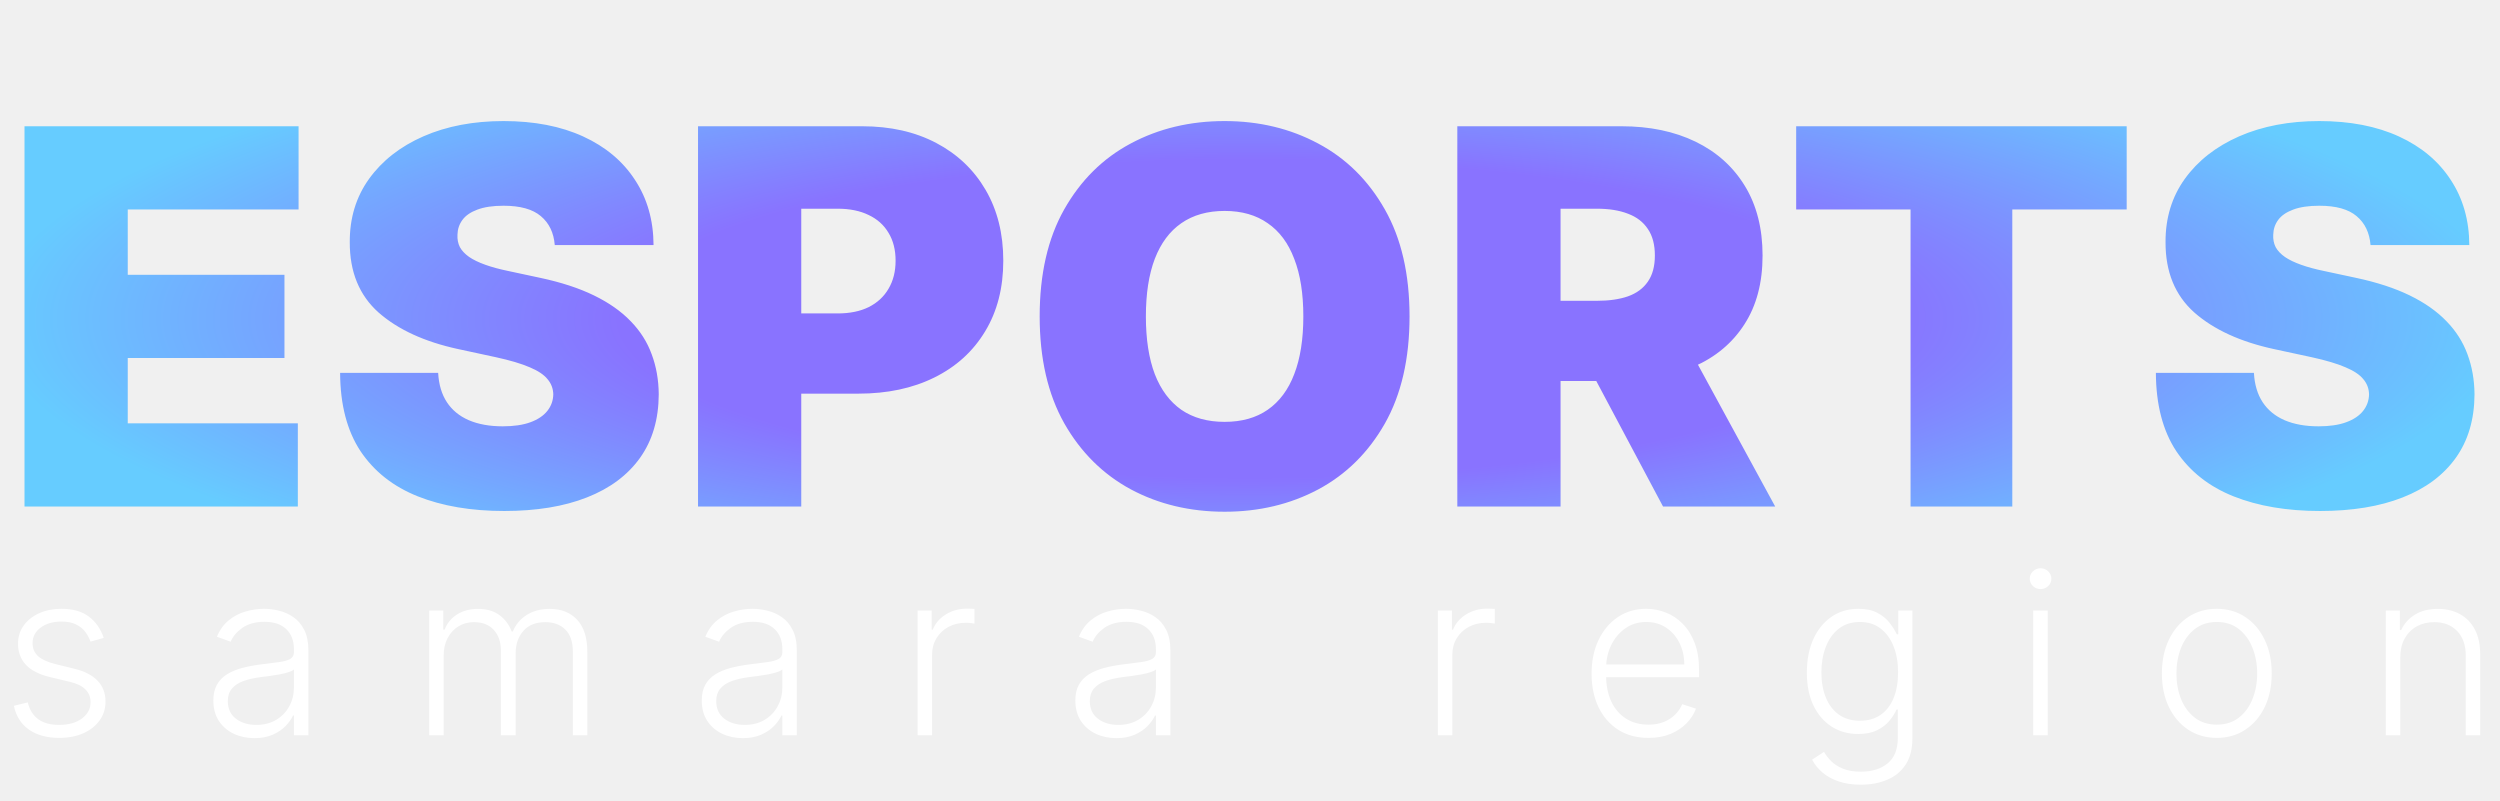
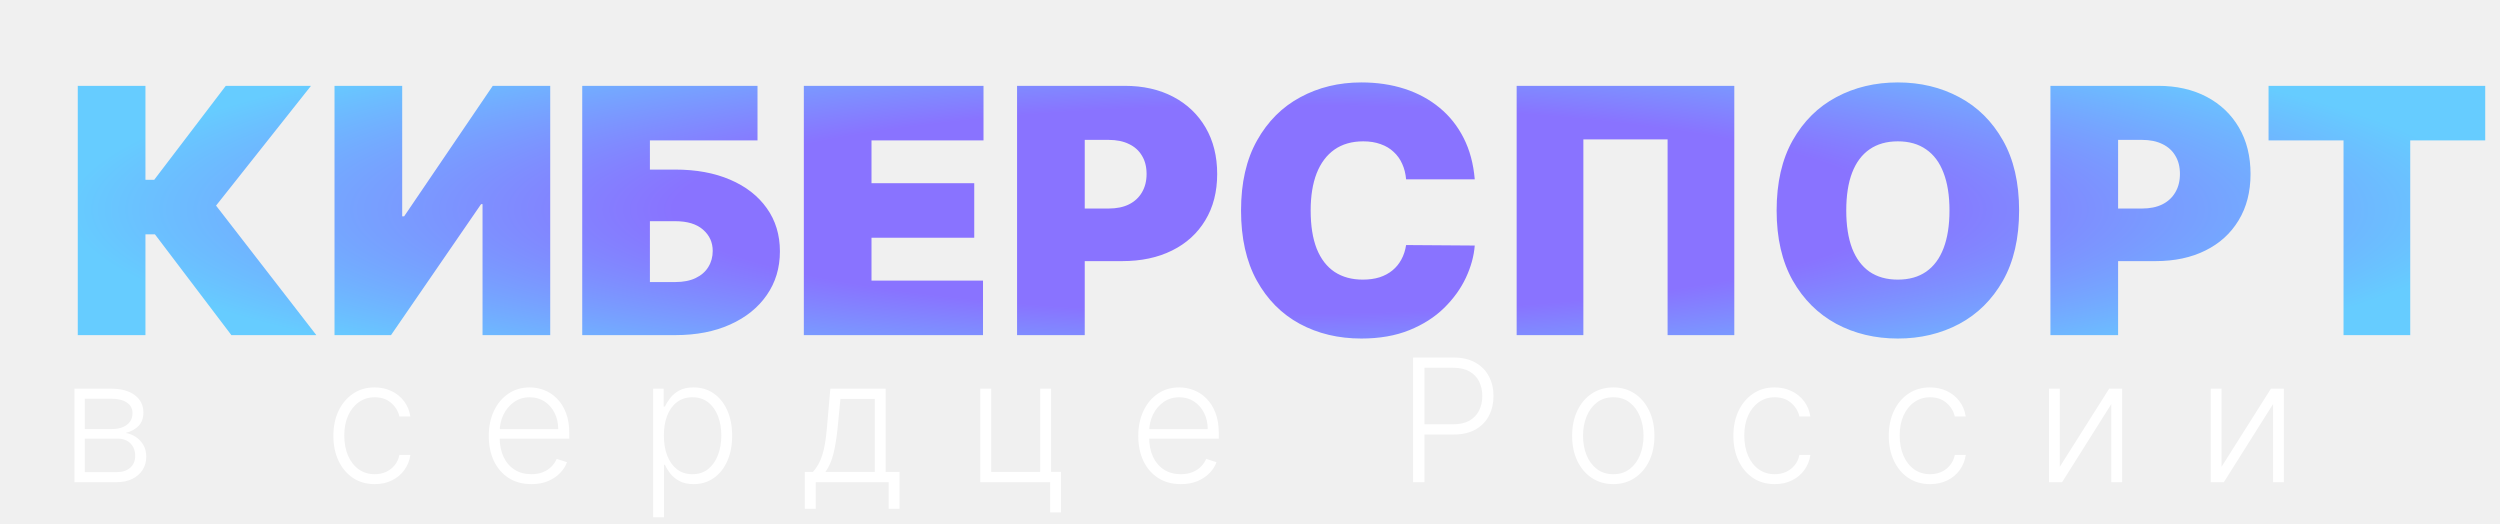
- <svg xmlns="http://www.w3.org/2000/svg" width="153" height="49" viewBox="0 0 153 49" fill="none">
-   <path d="M1.5 31V7.727H18.273V12.818H7.818V16.818H17.409V21.909H7.818V25.909H18.227V31H1.5ZM33.952 15C33.891 14.242 33.607 13.652 33.099 13.227C32.599 12.803 31.838 12.591 30.815 12.591C30.164 12.591 29.63 12.671 29.213 12.829C28.804 12.981 28.501 13.189 28.304 13.454C28.107 13.72 28.005 14.023 27.997 14.364C27.982 14.644 28.031 14.898 28.145 15.125C28.266 15.345 28.456 15.546 28.713 15.727C28.971 15.902 29.3 16.061 29.702 16.204C30.103 16.349 30.581 16.477 31.134 16.591L33.043 17C34.331 17.273 35.433 17.633 36.349 18.079C37.266 18.526 38.016 19.053 38.599 19.659C39.183 20.258 39.611 20.932 39.883 21.682C40.164 22.432 40.308 23.25 40.315 24.136C40.308 25.667 39.925 26.962 39.168 28.023C38.41 29.083 37.327 29.89 35.918 30.443C34.516 30.996 32.831 31.273 30.861 31.273C28.838 31.273 27.073 30.974 25.565 30.375C24.065 29.776 22.899 28.856 22.065 27.614C21.24 26.364 20.823 24.765 20.815 22.818H26.815C26.853 23.53 27.031 24.129 27.349 24.614C27.668 25.099 28.115 25.466 28.69 25.716C29.274 25.966 29.967 26.091 30.77 26.091C31.444 26.091 32.008 26.008 32.463 25.841C32.918 25.674 33.262 25.443 33.497 25.148C33.732 24.852 33.853 24.515 33.861 24.136C33.853 23.78 33.736 23.47 33.508 23.204C33.289 22.932 32.925 22.689 32.418 22.477C31.91 22.258 31.224 22.053 30.361 21.864L28.043 21.364C25.982 20.917 24.357 20.171 23.168 19.125C21.986 18.072 21.399 16.636 21.406 14.818C21.399 13.341 21.793 12.049 22.588 10.943C23.391 9.83 24.501 8.962 25.918 8.341C27.342 7.72 28.974 7.409 30.815 7.409C32.694 7.409 34.319 7.723 35.69 8.352C37.062 8.981 38.118 9.867 38.861 11.011C39.611 12.148 39.99 13.477 39.997 15H33.952ZM42.719 31V7.727H52.764C54.492 7.727 56.003 8.068 57.298 8.75C58.594 9.432 59.601 10.39 60.321 11.625C61.041 12.86 61.401 14.303 61.401 15.954C61.401 17.621 61.029 19.064 60.287 20.284C59.552 21.504 58.518 22.443 57.185 23.102C55.859 23.761 54.31 24.091 52.537 24.091H46.537V19.182H51.264C52.007 19.182 52.639 19.053 53.162 18.796C53.692 18.53 54.097 18.155 54.378 17.671C54.666 17.186 54.81 16.614 54.81 15.954C54.81 15.288 54.666 14.72 54.378 14.25C54.097 13.773 53.692 13.409 53.162 13.159C52.639 12.902 52.007 12.773 51.264 12.773H49.037V31H42.719ZM86.264 19.364C86.264 21.954 85.76 24.14 84.753 25.921C83.745 27.693 82.385 29.038 80.673 29.954C78.961 30.864 77.052 31.318 74.946 31.318C72.825 31.318 70.908 30.86 69.196 29.943C67.492 29.019 66.135 27.671 65.128 25.898C64.128 24.117 63.628 21.939 63.628 19.364C63.628 16.773 64.128 14.591 65.128 12.818C66.135 11.038 67.492 9.693 69.196 8.784C70.908 7.867 72.825 7.409 74.946 7.409C77.052 7.409 78.961 7.867 80.673 8.784C82.385 9.693 83.745 11.038 84.753 12.818C85.76 14.591 86.264 16.773 86.264 19.364ZM79.764 19.364C79.764 17.97 79.579 16.796 79.207 15.841C78.844 14.879 78.302 14.152 77.582 13.659C76.87 13.159 75.992 12.909 74.946 12.909C73.901 12.909 73.018 13.159 72.298 13.659C71.586 14.152 71.044 14.879 70.673 15.841C70.31 16.796 70.128 17.97 70.128 19.364C70.128 20.758 70.31 21.936 70.673 22.898C71.044 23.852 71.586 24.579 72.298 25.079C73.018 25.572 73.901 25.818 74.946 25.818C75.992 25.818 76.87 25.572 77.582 25.079C78.302 24.579 78.844 23.852 79.207 22.898C79.579 21.936 79.764 20.758 79.764 19.364ZM89.188 31V7.727H99.233C100.96 7.727 102.472 8.042 103.767 8.67C105.063 9.299 106.07 10.204 106.79 11.386C107.509 12.568 107.869 13.985 107.869 15.636C107.869 17.303 107.498 18.708 106.756 19.852C106.021 20.996 104.987 21.86 103.653 22.443C102.328 23.026 100.778 23.318 99.006 23.318H93.006V18.409H97.733C98.475 18.409 99.108 18.318 99.631 18.136C100.161 17.947 100.566 17.648 100.847 17.239C101.134 16.829 101.278 16.296 101.278 15.636C101.278 14.97 101.134 14.428 100.847 14.011C100.566 13.587 100.161 13.277 99.631 13.079C99.108 12.875 98.475 12.773 97.733 12.773H95.506V31H89.188ZM102.824 20.318L108.642 31H101.778L96.097 20.318H102.824ZM109.926 12.818V7.727H130.153V12.818H123.153V31H116.926V12.818H109.926ZM145.077 15C145.016 14.242 144.732 13.652 144.224 13.227C143.724 12.803 142.963 12.591 141.94 12.591C141.289 12.591 140.755 12.671 140.338 12.829C139.929 12.981 139.626 13.189 139.429 13.454C139.232 13.72 139.13 14.023 139.122 14.364C139.107 14.644 139.156 14.898 139.27 15.125C139.391 15.345 139.58 15.546 139.838 15.727C140.096 15.902 140.425 16.061 140.827 16.204C141.228 16.349 141.705 16.477 142.259 16.591L144.168 17C145.455 17.273 146.558 17.633 147.474 18.079C148.391 18.526 149.141 19.053 149.724 19.659C150.308 20.258 150.736 20.932 151.009 21.682C151.289 22.432 151.433 23.25 151.44 24.136C151.433 25.667 151.05 26.962 150.293 28.023C149.535 29.083 148.452 29.89 147.043 30.443C145.641 30.996 143.955 31.273 141.986 31.273C139.963 31.273 138.198 30.974 136.69 30.375C135.19 29.776 134.024 28.856 133.19 27.614C132.365 26.364 131.948 24.765 131.94 22.818H137.94C137.978 23.53 138.156 24.129 138.474 24.614C138.793 25.099 139.24 25.466 139.815 25.716C140.399 25.966 141.092 26.091 141.895 26.091C142.569 26.091 143.134 26.008 143.588 25.841C144.043 25.674 144.387 25.443 144.622 25.148C144.857 24.852 144.978 24.515 144.986 24.136C144.978 23.78 144.861 23.47 144.634 23.204C144.414 22.932 144.05 22.689 143.543 22.477C143.035 22.258 142.349 22.053 141.486 21.864L139.168 21.364C137.107 20.917 135.482 20.171 134.293 19.125C133.111 18.072 132.524 16.636 132.531 14.818C132.524 13.341 132.918 12.049 133.713 10.943C134.516 9.83 135.626 8.962 137.043 8.341C138.467 7.72 140.099 7.409 141.94 7.409C143.819 7.409 145.444 7.723 146.815 8.352C148.187 8.981 149.243 9.867 149.986 11.011C150.736 12.148 151.115 13.477 151.122 15H145.077Z" fill="url(#paint0_radial_54_17)" />
-   <path d="M6.348 39.039L5.538 39.268C5.458 39.039 5.345 38.832 5.2 38.646C5.054 38.461 4.863 38.313 4.628 38.204C4.396 38.094 4.108 38.04 3.763 38.04C3.246 38.04 2.822 38.162 2.49 38.408C2.159 38.653 1.993 38.969 1.993 39.357C1.993 39.685 2.106 39.952 2.331 40.158C2.56 40.36 2.911 40.521 3.385 40.64L4.538 40.923C5.178 41.079 5.657 41.326 5.975 41.664C6.297 42.002 6.457 42.426 6.457 42.937C6.457 43.368 6.338 43.751 6.099 44.085C5.861 44.42 5.528 44.684 5.1 44.876C4.676 45.065 4.184 45.159 3.624 45.159C2.878 45.159 2.263 44.992 1.779 44.657C1.295 44.319 0.985 43.832 0.849 43.195L1.7 42.986C1.809 43.441 2.023 43.784 2.341 44.016C2.662 44.248 3.085 44.364 3.609 44.364C4.195 44.364 4.664 44.233 5.016 43.971C5.367 43.706 5.543 43.374 5.543 42.977C5.543 42.668 5.44 42.41 5.234 42.201C5.029 41.989 4.717 41.833 4.3 41.734L3.052 41.435C2.389 41.276 1.899 41.024 1.58 40.68C1.262 40.335 1.103 39.907 1.103 39.397C1.103 38.976 1.217 38.606 1.446 38.288C1.675 37.967 1.99 37.715 2.391 37.533C2.792 37.35 3.249 37.259 3.763 37.259C4.462 37.259 5.021 37.418 5.438 37.736C5.859 38.051 6.162 38.486 6.348 39.039ZM15.568 45.174C15.107 45.174 14.686 45.084 14.305 44.906C13.924 44.723 13.621 44.461 13.395 44.12C13.17 43.775 13.057 43.358 13.057 42.867C13.057 42.489 13.129 42.171 13.271 41.913C13.414 41.654 13.616 41.442 13.878 41.276C14.139 41.111 14.449 40.98 14.807 40.883C15.165 40.787 15.56 40.713 15.991 40.66C16.418 40.607 16.779 40.56 17.074 40.521C17.373 40.481 17.6 40.418 17.755 40.332C17.911 40.245 17.989 40.106 17.989 39.914V39.735C17.989 39.215 17.833 38.805 17.522 38.507C17.213 38.206 16.769 38.055 16.189 38.055C15.639 38.055 15.19 38.176 14.842 38.418C14.497 38.66 14.255 38.945 14.116 39.273L13.276 38.969C13.448 38.552 13.687 38.219 13.992 37.97C14.297 37.718 14.638 37.538 15.016 37.428C15.394 37.316 15.777 37.259 16.165 37.259C16.456 37.259 16.759 37.297 17.074 37.374C17.392 37.45 17.688 37.582 17.959 37.771C18.231 37.957 18.451 38.217 18.62 38.552C18.79 38.883 18.874 39.304 18.874 39.815V45H17.989V43.792H17.934C17.828 44.017 17.671 44.236 17.462 44.448C17.253 44.66 16.991 44.834 16.677 44.97C16.362 45.106 15.992 45.174 15.568 45.174ZM15.687 44.364C16.158 44.364 16.566 44.259 16.91 44.05C17.255 43.842 17.52 43.565 17.706 43.22C17.895 42.872 17.989 42.489 17.989 42.072V40.968C17.923 41.031 17.812 41.087 17.656 41.137C17.503 41.187 17.326 41.231 17.124 41.271C16.925 41.308 16.726 41.339 16.527 41.366C16.329 41.392 16.15 41.416 15.991 41.435C15.56 41.488 15.192 41.571 14.887 41.684C14.582 41.797 14.348 41.952 14.186 42.151C14.023 42.347 13.942 42.599 13.942 42.907C13.942 43.371 14.108 43.731 14.439 43.986C14.771 44.238 15.187 44.364 15.687 44.364ZM26.268 45V37.364H27.128V38.537H27.208C27.36 38.142 27.614 37.833 27.968 37.607C28.326 37.379 28.756 37.264 29.256 37.264C29.783 37.264 30.215 37.389 30.554 37.637C30.895 37.882 31.15 38.22 31.319 38.651H31.384C31.556 38.227 31.836 37.891 32.224 37.642C32.615 37.39 33.089 37.264 33.646 37.264C34.355 37.264 34.915 37.488 35.326 37.935C35.737 38.38 35.943 39.029 35.943 39.884V45H35.058V39.884C35.058 39.281 34.904 38.829 34.596 38.527C34.287 38.225 33.881 38.075 33.377 38.075C32.794 38.075 32.345 38.254 32.03 38.611C31.715 38.969 31.558 39.423 31.558 39.974V45H30.653V39.805C30.653 39.288 30.509 38.87 30.221 38.552C29.932 38.234 29.526 38.075 29.003 38.075C28.651 38.075 28.335 38.161 28.053 38.333C27.774 38.505 27.554 38.746 27.392 39.054C27.233 39.359 27.153 39.71 27.153 40.108V45H26.268ZM45.459 45.174C44.998 45.174 44.577 45.084 44.196 44.906C43.815 44.723 43.511 44.461 43.286 44.12C43.06 43.775 42.948 43.358 42.948 42.867C42.948 42.489 43.019 42.171 43.162 41.913C43.304 41.654 43.506 41.442 43.768 41.276C44.03 41.111 44.34 40.98 44.698 40.883C45.056 40.787 45.45 40.713 45.881 40.66C46.309 40.607 46.67 40.56 46.965 40.521C47.263 40.481 47.49 40.418 47.646 40.332C47.802 40.245 47.88 40.106 47.88 39.914V39.735C47.88 39.215 47.724 38.805 47.412 38.507C47.104 38.206 46.66 38.055 46.08 38.055C45.53 38.055 45.081 38.176 44.733 38.418C44.388 38.66 44.146 38.945 44.007 39.273L43.167 38.969C43.339 38.552 43.578 38.219 43.883 37.97C44.187 37.718 44.529 37.538 44.907 37.428C45.285 37.316 45.667 37.259 46.055 37.259C46.347 37.259 46.65 37.297 46.965 37.374C47.283 37.45 47.578 37.582 47.85 37.771C48.122 37.957 48.342 38.217 48.511 38.552C48.68 38.883 48.765 39.304 48.765 39.815V45H47.88V43.792H47.825C47.719 44.017 47.562 44.236 47.353 44.448C47.144 44.66 46.882 44.834 46.567 44.97C46.252 45.106 45.883 45.174 45.459 45.174ZM45.578 44.364C46.048 44.364 46.456 44.259 46.801 44.05C47.145 43.842 47.411 43.565 47.596 43.22C47.785 42.872 47.88 42.489 47.88 42.072V40.968C47.813 41.031 47.702 41.087 47.547 41.137C47.394 41.187 47.217 41.231 47.015 41.271C46.816 41.308 46.617 41.339 46.418 41.366C46.219 41.392 46.04 41.416 45.881 41.435C45.45 41.488 45.082 41.571 44.777 41.684C44.472 41.797 44.239 41.952 44.076 42.151C43.914 42.347 43.833 42.599 43.833 42.907C43.833 43.371 43.998 43.731 44.33 43.986C44.661 44.238 45.077 44.364 45.578 44.364ZM56.159 45V37.364H57.019V38.537H57.083C57.236 38.153 57.501 37.843 57.879 37.607C58.26 37.369 58.691 37.249 59.171 37.249C59.244 37.249 59.325 37.251 59.415 37.254C59.505 37.258 59.579 37.261 59.639 37.264V38.164C59.599 38.157 59.529 38.148 59.43 38.134C59.331 38.121 59.223 38.114 59.107 38.114C58.709 38.114 58.354 38.199 58.043 38.368C57.735 38.534 57.491 38.764 57.312 39.059C57.133 39.354 57.044 39.69 57.044 40.068V45H56.159ZM68.322 45.174C67.861 45.174 67.44 45.084 67.059 44.906C66.678 44.723 66.374 44.461 66.149 44.12C65.924 43.775 65.811 43.358 65.811 42.867C65.811 42.489 65.882 42.171 66.025 41.913C66.167 41.654 66.37 41.442 66.631 41.276C66.893 41.111 67.203 40.98 67.561 40.883C67.919 40.787 68.313 40.713 68.744 40.66C69.172 40.607 69.533 40.56 69.828 40.521C70.126 40.481 70.353 40.418 70.509 40.332C70.665 40.245 70.743 40.106 70.743 39.914V39.735C70.743 39.215 70.587 38.805 70.275 38.507C69.967 38.206 69.523 38.055 68.943 38.055C68.393 38.055 67.944 38.176 67.596 38.418C67.251 38.66 67.009 38.945 66.87 39.273L66.03 38.969C66.202 38.552 66.441 38.219 66.746 37.97C67.051 37.718 67.392 37.538 67.77 37.428C68.148 37.316 68.531 37.259 68.918 37.259C69.21 37.259 69.513 37.297 69.828 37.374C70.146 37.45 70.441 37.582 70.713 37.771C70.985 37.957 71.205 38.217 71.374 38.552C71.543 38.883 71.628 39.304 71.628 39.815V45H70.743V43.792H70.688C70.582 44.017 70.425 44.236 70.216 44.448C70.007 44.66 69.745 44.834 69.43 44.97C69.115 45.106 68.746 45.174 68.322 45.174ZM68.441 44.364C68.912 44.364 69.319 44.259 69.664 44.05C70.009 43.842 70.274 43.565 70.46 43.22C70.648 42.872 70.743 42.489 70.743 42.072V40.968C70.677 41.031 70.566 41.087 70.41 41.137C70.257 41.187 70.08 41.231 69.878 41.271C69.679 41.308 69.48 41.339 69.281 41.366C69.082 41.392 68.903 41.416 68.744 41.435C68.313 41.488 67.945 41.571 67.641 41.684C67.336 41.797 67.102 41.952 66.94 42.151C66.777 42.347 66.696 42.599 66.696 42.907C66.696 43.371 66.862 43.731 67.193 43.986C67.525 44.238 67.941 44.364 68.441 44.364ZM87.999 45V37.364H88.859V38.537H88.924C89.076 38.153 89.342 37.843 89.719 37.607C90.101 37.369 90.531 37.249 91.012 37.249C91.085 37.249 91.166 37.251 91.256 37.254C91.345 37.258 91.42 37.261 91.48 37.264V38.164C91.44 38.157 91.37 38.148 91.271 38.134C91.171 38.121 91.064 38.114 90.948 38.114C90.55 38.114 90.195 38.199 89.884 38.368C89.575 38.534 89.332 38.764 89.153 39.059C88.974 39.354 88.884 39.69 88.884 40.068V45H87.999ZM100.885 45.159C100.172 45.159 99.555 44.993 99.035 44.662C98.515 44.327 98.112 43.865 97.827 43.275C97.545 42.682 97.404 41.999 97.404 41.227C97.404 40.458 97.545 39.775 97.827 39.178C98.112 38.578 98.505 38.109 99.005 37.771C99.509 37.43 100.091 37.259 100.75 37.259C101.165 37.259 101.564 37.336 101.948 37.488C102.333 37.637 102.678 37.867 102.983 38.179C103.291 38.487 103.534 38.877 103.713 39.347C103.892 39.815 103.982 40.368 103.982 41.008V41.445H98.016V40.665H103.077C103.077 40.174 102.978 39.733 102.779 39.342C102.583 38.948 102.31 38.636 101.958 38.408C101.61 38.179 101.208 38.065 100.75 38.065C100.266 38.065 99.841 38.194 99.473 38.452C99.105 38.711 98.816 39.052 98.608 39.477C98.402 39.901 98.298 40.365 98.294 40.869V41.336C98.294 41.943 98.399 42.473 98.608 42.927C98.82 43.378 99.12 43.727 99.507 43.976C99.895 44.224 100.354 44.349 100.885 44.349C101.246 44.349 101.562 44.292 101.834 44.18C102.109 44.067 102.34 43.916 102.525 43.727C102.714 43.535 102.857 43.325 102.953 43.096L103.793 43.369C103.677 43.691 103.486 43.987 103.221 44.259C102.959 44.531 102.631 44.75 102.237 44.916C101.846 45.078 101.395 45.159 100.885 45.159ZM113.885 48.023C113.365 48.023 112.909 47.955 112.518 47.819C112.127 47.686 111.797 47.504 111.529 47.272C111.26 47.04 111.051 46.78 110.902 46.492L111.628 46.014C111.738 46.206 111.883 46.395 112.066 46.581C112.251 46.767 112.492 46.921 112.787 47.043C113.085 47.166 113.451 47.227 113.885 47.227C114.561 47.227 115.107 47.058 115.521 46.72C115.939 46.382 116.147 45.857 116.147 45.144V43.424H116.068C115.965 43.656 115.818 43.888 115.625 44.12C115.433 44.349 115.181 44.539 114.87 44.692C114.561 44.844 114.179 44.92 113.721 44.92C113.111 44.92 112.569 44.77 112.095 44.468C111.625 44.166 111.254 43.736 110.982 43.175C110.713 42.612 110.579 41.941 110.579 41.162C110.579 40.39 110.71 39.71 110.972 39.124C111.237 38.537 111.607 38.08 112.081 37.751C112.555 37.423 113.106 37.259 113.736 37.259C114.203 37.259 114.591 37.342 114.899 37.508C115.208 37.67 115.455 37.872 115.64 38.114C115.829 38.356 115.977 38.592 116.083 38.82H116.172V37.364H117.037V45.199C117.037 45.845 116.9 46.377 116.625 46.795C116.35 47.212 115.975 47.521 115.501 47.719C115.027 47.922 114.488 48.023 113.885 48.023ZM113.826 44.11C114.316 44.11 114.735 43.992 115.083 43.757C115.431 43.519 115.698 43.177 115.884 42.733C116.069 42.289 116.162 41.76 116.162 41.147C116.162 40.55 116.071 40.022 115.889 39.561C115.707 39.097 115.441 38.733 115.093 38.467C114.749 38.199 114.326 38.065 113.826 38.065C113.315 38.065 112.884 38.202 112.533 38.477C112.182 38.752 111.917 39.124 111.738 39.591C111.559 40.055 111.469 40.574 111.469 41.147C111.469 41.73 111.56 42.246 111.743 42.693C111.925 43.137 112.192 43.485 112.543 43.737C112.894 43.986 113.322 44.11 113.826 44.11ZM124.43 45V37.364H125.32V45H124.43ZM124.882 36.051C124.7 36.051 124.544 35.99 124.415 35.867C124.286 35.741 124.221 35.59 124.221 35.415C124.221 35.239 124.286 35.09 124.415 34.967C124.544 34.841 124.7 34.778 124.882 34.778C125.065 34.778 125.221 34.841 125.35 34.967C125.479 35.09 125.544 35.239 125.544 35.415C125.544 35.59 125.479 35.741 125.35 35.867C125.221 35.99 125.065 36.051 124.882 36.051ZM135.668 45.159C135.009 45.159 134.426 44.992 133.918 44.657C133.415 44.322 133.02 43.86 132.735 43.27C132.45 42.677 132.308 41.992 132.308 41.217C132.308 40.434 132.45 39.747 132.735 39.153C133.02 38.557 133.415 38.093 133.918 37.761C134.426 37.427 135.009 37.259 135.668 37.259C136.328 37.259 136.91 37.427 137.413 37.761C137.917 38.096 138.312 38.56 138.597 39.153C138.885 39.747 139.029 40.434 139.029 41.217C139.029 41.992 138.887 42.677 138.602 43.27C138.317 43.86 137.921 44.322 137.413 44.657C136.91 44.992 136.328 45.159 135.668 45.159ZM135.668 44.349C136.199 44.349 136.648 44.206 137.016 43.921C137.384 43.636 137.662 43.257 137.851 42.783C138.043 42.309 138.139 41.787 138.139 41.217C138.139 40.647 138.043 40.123 137.851 39.646C137.662 39.168 137.384 38.785 137.016 38.497C136.648 38.209 136.199 38.065 135.668 38.065C135.141 38.065 134.692 38.209 134.321 38.497C133.953 38.785 133.673 39.168 133.481 39.646C133.292 40.123 133.198 40.647 133.198 41.217C133.198 41.787 133.292 42.309 133.481 42.783C133.673 43.257 133.953 43.636 134.321 43.921C134.689 44.206 135.138 44.349 135.668 44.349ZM146.897 40.227V45H146.012V37.364H146.872V38.562H146.951C147.13 38.171 147.409 37.858 147.787 37.622C148.168 37.383 148.638 37.264 149.199 37.264C149.712 37.264 150.163 37.372 150.551 37.587C150.942 37.8 151.245 38.113 151.461 38.527C151.679 38.941 151.789 39.45 151.789 40.053V45H150.904V40.108C150.904 39.481 150.728 38.986 150.377 38.621C150.029 38.257 149.562 38.075 148.975 38.075C148.574 38.075 148.218 38.161 147.906 38.333C147.594 38.505 147.348 38.754 147.165 39.079C146.986 39.4 146.897 39.783 146.897 40.227Z" fill="white" />
+ <svg xmlns="http://www.w3.org/2000/svg" width="1094" height="229" viewBox="0 0 1094 229" fill="none">
+   <path d="M101.254 146.652L67.803 102.546H63.648V146.652H34.031V37.561H63.648V78.683H67.483L98.804 37.561H136.091L94.543 89.975L138.435 146.652H101.254ZM146.385 37.561H176.001V94.663H176.854L215.632 37.561H240.774V146.652H211.157V89.336H210.518L171.101 146.652H146.385V37.561ZM254.783 146.652V37.561H331.488V61.424H284.4V74.208H295.479C304.641 74.208 312.649 75.682 319.503 78.63C326.392 81.577 331.736 85.732 335.536 91.094C339.371 96.456 341.289 102.76 341.289 110.004C341.289 117.248 339.371 123.622 335.536 129.127C331.736 134.631 326.392 138.928 319.503 142.017C312.649 145.107 304.641 146.652 295.479 146.652H254.783ZM284.4 123.427H295.479C299.03 123.427 302.013 122.841 304.428 121.669C306.878 120.497 308.725 118.882 309.968 116.822C311.246 114.762 311.885 112.419 311.885 109.791C311.885 106.062 310.483 102.973 307.677 100.522C304.872 98.037 300.806 96.794 295.479 96.794H284.4V123.427ZM351.756 146.652V37.561H430.378V61.424H381.372V80.174H426.33V104.038H381.372V122.788H430.165V146.652H351.756ZM445.066 146.652V37.561H492.154C500.251 37.561 507.336 39.159 513.408 42.355C519.48 45.551 524.203 50.043 527.577 55.831C530.951 61.62 532.637 68.385 532.637 76.126C532.637 83.939 530.897 90.704 527.417 96.421C523.973 102.138 519.125 106.542 512.875 109.631C506.661 112.721 499.399 114.265 491.089 114.265H462.964V91.254H485.123C488.603 91.254 491.569 90.65 494.019 89.443C496.505 88.2 498.404 86.442 499.718 84.169C501.068 81.897 501.743 79.216 501.743 76.126C501.743 73.001 501.068 70.338 499.718 68.136C498.404 65.899 496.505 64.194 494.019 63.022C491.569 61.815 488.603 61.211 485.123 61.211H474.683V146.652H445.066ZM645.351 78.47H615.308C615.095 75.984 614.527 73.729 613.603 71.705C612.716 69.681 611.473 67.941 609.875 66.485C608.312 64.993 606.412 63.857 604.175 63.076C601.938 62.259 599.399 61.85 596.558 61.85C591.586 61.85 587.378 63.058 583.934 65.473C580.525 67.887 577.932 71.35 576.157 75.86C574.417 80.37 573.547 85.785 573.547 92.106C573.547 98.782 574.434 104.375 576.21 108.885C578.021 113.36 580.631 116.733 584.04 119.006C587.449 121.243 591.551 122.362 596.345 122.362C599.079 122.362 601.529 122.024 603.696 121.35C605.862 120.64 607.744 119.627 609.342 118.314C610.94 117 612.236 115.419 613.23 113.573C614.26 111.691 614.953 109.578 615.308 107.234L645.351 107.447C644.995 112.064 643.699 116.769 641.462 121.563C639.225 126.321 636.047 130.725 631.927 134.773C627.843 138.786 622.783 142.017 616.746 144.468C610.709 146.918 603.696 148.143 595.706 148.143C585.691 148.143 576.707 145.995 568.752 141.698C560.833 137.401 554.566 131.08 549.949 122.735C545.368 114.39 543.078 104.18 543.078 92.106C543.078 79.961 545.422 69.734 550.109 61.424C554.797 53.079 561.118 46.776 569.072 42.514C577.027 38.218 585.904 36.069 595.706 36.069C602.595 36.069 608.934 37.01 614.722 38.892C620.51 40.775 625.588 43.527 629.956 47.149C634.324 50.735 637.84 55.157 640.503 60.412C643.167 65.668 644.782 71.687 645.351 78.47ZM758.929 37.561V146.652H729.739V60.998H692.878V146.652H663.688V37.561H758.929ZM883.561 92.106C883.561 104.251 881.199 114.496 876.476 122.841C871.753 131.151 865.379 137.454 857.353 141.751C849.328 146.012 840.379 148.143 830.507 148.143C820.564 148.143 811.579 145.995 803.554 141.698C795.564 137.365 789.207 131.044 784.484 122.735C779.797 114.39 777.453 104.18 777.453 92.106C777.453 79.961 779.797 69.734 784.484 61.424C789.207 53.079 795.564 46.776 803.554 42.514C811.579 38.218 820.564 36.069 830.507 36.069C840.379 36.069 849.328 38.218 857.353 42.514C865.379 46.776 871.753 53.079 876.476 61.424C881.199 69.734 883.561 79.961 883.561 92.106ZM853.092 92.106C853.092 85.572 852.222 80.068 850.482 75.593C848.777 71.083 846.238 67.674 842.865 65.366C839.527 63.022 835.407 61.85 830.507 61.85C825.606 61.85 821.469 63.022 818.096 65.366C814.757 67.674 812.218 71.083 810.478 75.593C808.774 80.068 807.922 85.572 807.922 92.106C807.922 98.64 808.774 104.162 810.478 108.672C812.218 113.147 814.757 116.556 818.096 118.899C821.469 121.208 825.606 122.362 830.507 122.362C835.407 122.362 839.527 121.208 842.865 118.899C846.238 116.556 848.777 113.147 850.482 108.672C852.222 104.162 853.092 98.64 853.092 92.106ZM897.264 146.652V37.561H944.352C952.448 37.561 959.533 39.159 965.605 42.355C971.678 45.551 976.401 50.043 979.774 55.831C983.148 61.62 984.835 68.385 984.835 76.126C984.835 83.939 983.095 90.704 979.615 96.421C976.17 102.138 971.323 106.542 965.073 109.631C958.858 112.721 951.596 114.265 943.286 114.265H915.161V91.254H937.32C940.801 91.254 943.766 90.65 946.216 89.443C948.702 88.2 950.602 86.442 951.916 84.169C953.265 81.897 953.94 79.216 953.94 76.126C953.94 73.001 953.265 70.338 951.916 68.136C950.602 65.899 948.702 64.194 946.216 63.022C943.766 61.815 940.801 61.211 937.32 61.211H926.88V146.652H897.264ZM992.718 61.424V37.561H1087.53V61.424H1054.72V146.652H1025.53V61.424H992.718Z" fill="url(#paint0_radial_154_56)" />
+   <path d="M32.576 211V170.091H48.69C53.04 170.091 56.467 171.032 58.97 172.914C61.491 174.796 62.752 177.335 62.752 180.531C62.752 182.964 62.051 184.908 60.648 186.364C59.245 187.82 57.363 188.85 55.002 189.453C56.582 189.72 58.047 190.297 59.396 191.185C60.763 192.072 61.873 193.244 62.725 194.7C63.578 196.156 64.004 197.896 64.004 199.92C64.004 202.051 63.471 203.951 62.406 205.62C61.34 207.289 59.84 208.603 57.905 209.562C55.969 210.521 53.679 211 51.033 211H32.576ZM37.104 206.605H51.033C53.537 206.605 55.517 205.966 56.973 204.688C58.428 203.392 59.157 201.669 59.157 199.521C59.157 197.23 58.464 195.402 57.079 194.034C55.712 192.65 53.874 191.957 51.566 191.957H37.104V206.605ZM37.104 187.749H48.983C50.829 187.749 52.427 187.465 53.776 186.897C55.126 186.328 56.165 185.529 56.893 184.5C57.638 183.452 58.002 182.227 57.985 180.824C57.985 178.818 57.168 177.264 55.534 176.163C53.901 175.045 51.619 174.485 48.69 174.485H37.104V187.749ZM163.971 211.852C160.314 211.852 157.127 210.938 154.41 209.109C151.711 207.28 149.616 204.777 148.124 201.598C146.633 198.42 145.887 194.798 145.887 190.732C145.887 186.63 146.642 182.982 148.151 179.786C149.678 176.589 151.791 174.086 154.49 172.275C157.189 170.446 160.323 169.532 163.892 169.532C166.626 169.532 169.103 170.064 171.322 171.13C173.542 172.177 175.371 173.66 176.809 175.577C178.265 177.477 179.179 179.697 179.552 182.236H174.758C174.261 179.928 173.062 177.957 171.162 176.323C169.28 174.672 166.883 173.846 163.971 173.846C161.361 173.846 159.053 174.556 157.047 175.977C155.04 177.38 153.469 179.342 152.333 181.863C151.214 184.366 150.655 187.27 150.655 190.572C150.655 193.892 151.205 196.831 152.306 199.388C153.407 201.927 154.952 203.915 156.94 205.354C158.947 206.792 161.29 207.511 163.971 207.511C165.782 207.511 167.434 207.174 168.925 206.499C170.434 205.806 171.695 204.83 172.707 203.569C173.737 202.309 174.43 200.808 174.785 199.068H179.579C179.224 201.536 178.345 203.738 176.942 205.673C175.557 207.591 173.755 209.1 171.535 210.201C169.334 211.302 166.812 211.852 163.971 211.852ZM232.529 211.852C228.711 211.852 225.409 210.964 222.621 209.189C219.833 207.396 217.676 204.919 216.149 201.758C214.64 198.58 213.885 194.922 213.885 190.785C213.885 186.666 214.64 183.008 216.149 179.812C217.676 176.598 219.78 174.086 222.461 172.275C225.16 170.446 228.276 169.532 231.81 169.532C234.029 169.532 236.169 169.94 238.228 170.757C240.288 171.556 242.135 172.79 243.768 174.459C245.419 176.11 246.724 178.196 247.683 180.718C248.642 183.221 249.121 186.186 249.121 189.613V191.957H217.161V187.776H244.274C244.274 185.148 243.741 182.786 242.676 180.691C241.629 178.578 240.164 176.909 238.282 175.684C236.417 174.459 234.26 173.846 231.81 173.846C229.217 173.846 226.936 174.539 224.965 175.924C222.994 177.309 221.449 179.137 220.331 181.41C219.23 183.683 218.67 186.169 218.653 188.868V191.371C218.653 194.62 219.212 197.461 220.331 199.894C221.467 202.309 223.074 204.182 225.151 205.513C227.229 206.845 229.688 207.511 232.529 207.511C234.464 207.511 236.16 207.209 237.616 206.605C239.089 206.002 240.324 205.194 241.318 204.182C242.33 203.152 243.093 202.025 243.608 200.799L248.109 202.264C247.488 203.987 246.467 205.576 245.047 207.032C243.644 208.488 241.886 209.659 239.773 210.547C237.678 211.417 235.263 211.852 232.529 211.852ZM285.818 226.341V170.091H290.426V177.895H290.985C291.554 176.669 292.335 175.418 293.329 174.139C294.323 172.843 295.637 171.751 297.271 170.863C298.922 169.975 301 169.532 303.503 169.532C306.877 169.532 309.824 170.419 312.345 172.195C314.885 173.953 316.855 176.421 318.258 179.599C319.679 182.76 320.389 186.444 320.389 190.652C320.389 194.878 319.679 198.58 318.258 201.758C316.855 204.936 314.885 207.413 312.345 209.189C309.824 210.964 306.894 211.852 303.556 211.852C301.088 211.852 299.02 211.408 297.351 210.521C295.699 209.633 294.359 208.541 293.329 207.245C292.317 205.931 291.536 204.652 290.985 203.409H290.559V226.341H285.818ZM290.506 190.572C290.506 193.875 290.994 196.804 291.971 199.361C292.965 201.9 294.386 203.898 296.232 205.354C298.097 206.792 300.351 207.511 302.997 207.511C305.714 207.511 308.004 206.765 309.869 205.274C311.751 203.765 313.18 201.732 314.157 199.175C315.151 196.618 315.648 193.75 315.648 190.572C315.648 187.429 315.16 184.597 314.183 182.076C313.224 179.555 311.804 177.557 309.922 176.083C308.04 174.592 305.731 173.846 302.997 173.846C300.334 173.846 298.07 174.565 296.206 176.004C294.341 177.424 292.921 179.395 291.944 181.916C290.985 184.42 290.506 187.305 290.506 190.572ZM352.192 222.639V206.526H355.734C356.622 205.531 357.394 204.457 358.051 203.303C358.708 202.149 359.276 200.835 359.756 199.361C360.253 197.87 360.67 196.138 361.008 194.168C361.345 192.179 361.629 189.862 361.86 187.216L363.351 170.091H387.561V206.526H393.634V222.639H388.893V211H356.959V222.639H352.192ZM361.194 206.526H382.82V174.565H367.772L366.547 187.216C366.121 191.513 365.517 195.26 364.736 198.456C363.955 201.652 362.774 204.342 361.194 206.526ZM459.947 170.091V206.499H464.288V224.237H459.548V211H428.972V170.091H433.74V206.526H455.18V170.091H459.947ZM516.752 211.852C512.935 211.852 509.632 210.964 506.845 209.189C504.057 207.396 501.9 204.919 500.373 201.758C498.864 198.58 498.109 194.922 498.109 190.785C498.109 186.666 498.864 183.008 500.373 179.812C501.9 176.598 504.004 174.086 506.685 172.275C509.384 170.446 512.5 169.532 516.033 169.532C518.253 169.532 520.392 169.94 522.452 170.757C524.512 171.556 526.358 172.79 527.992 174.459C529.643 176.11 530.948 178.196 531.907 180.718C532.866 183.221 533.345 186.186 533.345 189.613V191.957H501.385V187.776H528.498C528.498 185.148 527.965 182.786 526.9 180.691C525.852 178.578 524.387 176.909 522.505 175.684C520.641 174.459 518.484 173.846 516.033 173.846C513.441 173.846 511.159 174.539 509.188 175.924C507.218 177.309 505.673 179.137 504.554 181.41C503.453 183.683 502.894 186.169 502.876 188.868V191.371C502.876 194.62 503.436 197.461 504.554 199.894C505.691 202.309 507.297 204.182 509.375 205.513C511.452 206.845 513.911 207.511 516.752 207.511C518.688 207.511 520.383 207.209 521.839 206.605C523.313 206.002 524.547 205.194 525.541 204.182C526.554 203.152 527.317 202.025 527.832 200.799L532.333 202.264C531.712 203.987 530.691 205.576 529.27 207.032C527.867 208.488 526.11 209.659 523.997 210.547C521.902 211.417 519.487 211.852 516.752 211.852ZM618.371 211V156.455H635.976C639.847 156.455 643.078 157.2 645.671 158.692C648.281 160.165 650.243 162.172 651.557 164.711C652.888 167.25 653.554 170.109 653.554 173.287C653.554 176.465 652.897 179.333 651.583 181.89C650.269 184.429 648.316 186.444 645.724 187.935C643.132 189.409 639.909 190.146 636.056 190.146H622.206V185.672H635.923C638.781 185.672 641.152 185.139 643.034 184.074C644.916 182.99 646.319 181.517 647.242 179.652C648.183 177.788 648.654 175.666 648.654 173.287C648.654 170.908 648.183 168.786 647.242 166.922C646.319 165.057 644.907 163.592 643.007 162.527C641.125 161.462 638.737 160.929 635.843 160.929H623.352V211H618.371ZM705.972 211.852C702.438 211.852 699.313 210.956 696.597 209.162C693.898 207.369 691.785 204.892 690.258 201.732C688.731 198.553 687.967 194.887 687.967 190.732C687.967 186.542 688.731 182.857 690.258 179.679C691.785 176.483 693.898 173.997 696.597 172.222C699.313 170.428 702.438 169.532 705.972 169.532C709.505 169.532 712.621 170.428 715.32 172.222C718.019 174.015 720.132 176.501 721.659 179.679C723.203 182.857 723.976 186.542 723.976 190.732C723.976 194.887 723.212 198.553 721.685 201.732C720.158 204.892 718.037 207.369 715.32 209.162C712.621 210.956 709.505 211.852 705.972 211.852ZM705.972 207.511C708.813 207.511 711.218 206.748 713.189 205.221C715.16 203.694 716.652 201.661 717.664 199.121C718.694 196.582 719.208 193.786 719.208 190.732C719.208 187.678 718.694 184.873 717.664 182.316C716.652 179.759 715.16 177.708 713.189 176.163C711.218 174.619 708.813 173.846 705.972 173.846C703.148 173.846 700.743 174.619 698.754 176.163C696.783 177.708 695.283 179.759 694.253 182.316C693.241 184.873 692.735 187.678 692.735 190.732C692.735 193.786 693.241 196.582 694.253 199.121C695.283 201.661 696.783 203.694 698.754 205.221C700.725 206.748 703.131 207.511 705.972 207.511ZM776.613 211.852C772.955 211.852 769.768 210.938 767.052 209.109C764.353 207.28 762.258 204.777 760.766 201.598C759.275 198.42 758.529 194.798 758.529 190.732C758.529 186.63 759.283 182.982 760.793 179.786C762.32 176.589 764.433 174.086 767.131 172.275C769.83 170.446 772.964 169.532 776.533 169.532C779.267 169.532 781.744 170.064 783.964 171.13C786.183 172.177 788.012 173.66 789.45 175.577C790.906 177.477 791.821 179.697 792.194 182.236H787.4C786.902 179.928 785.704 177.957 783.804 176.323C781.922 174.672 779.525 173.846 776.613 173.846C774.003 173.846 771.695 174.556 769.688 175.977C767.682 177.38 766.111 179.342 764.974 181.863C763.856 184.366 763.296 187.27 763.296 190.572C763.296 193.892 763.847 196.831 764.948 199.388C766.048 201.927 767.593 203.915 769.582 205.354C771.588 206.792 773.932 207.511 776.613 207.511C778.424 207.511 780.075 207.174 781.567 206.499C783.076 205.806 784.337 204.83 785.349 203.569C786.379 202.309 787.071 200.808 787.426 199.068H792.22C791.865 201.536 790.986 203.738 789.584 205.673C788.199 207.591 786.396 209.1 784.177 210.201C781.975 211.302 779.454 211.852 776.613 211.852ZM844.611 211.852C840.953 211.852 837.766 210.938 835.05 209.109C832.351 207.28 830.256 204.777 828.764 201.598C827.273 198.42 826.527 194.798 826.527 190.732C826.527 186.63 827.282 182.982 828.791 179.786C830.318 176.589 832.431 174.086 835.13 172.275C837.828 170.446 840.962 169.532 844.531 169.532C847.266 169.532 849.742 170.064 851.962 171.13C854.181 172.177 856.01 173.66 857.448 175.577C858.904 177.477 859.819 179.697 860.192 182.236H855.398C854.9 179.928 853.702 177.957 851.802 176.323C849.92 174.672 847.523 173.846 844.611 173.846C842.001 173.846 839.693 174.556 837.686 175.977C835.68 177.38 834.109 179.342 832.972 181.863C831.854 184.366 831.294 187.27 831.294 190.572C831.294 193.892 831.845 196.831 832.946 199.388C834.046 201.927 835.591 203.915 837.58 205.354C839.586 206.792 841.93 207.511 844.611 207.511C846.422 207.511 848.073 207.174 849.565 206.499C851.074 205.806 852.335 204.83 853.347 203.569C854.377 202.309 855.069 200.808 855.424 199.068H860.218C859.863 201.536 858.984 203.738 857.582 205.673C856.197 207.591 854.394 209.1 852.175 210.201C849.973 211.302 847.452 211.852 844.611 211.852ZM901.37 204.262L922.97 170.091H928.642V211H923.902V176.829L902.382 211H896.629V170.091H901.37V204.262ZM972.151 204.262L993.751 170.091H999.424V211H994.683V176.829L973.163 211H967.41V170.091H972.151V204.262Z" fill="white" />
  <defs>
-     <radialGradient id="paint0_radial_54_17" cx="0" cy="0" r="1" gradientUnits="userSpaceOnUse" gradientTransform="translate(76.5 19.5) rotate(90) scale(19.5 76.5)">
+     <radialGradient id="paint0_radial_154_56" cx="0" cy="0" r="1" gradientUnits="userSpaceOnUse" gradientTransform="translate(560.5 91.6516) rotate(90) scale(91 533.5)">
      <stop offset="0.5" stop-color="#8973FF" />
      <stop offset="1" stop-color="#66CCFF" />
    </radialGradient>
  </defs>
</svg>
